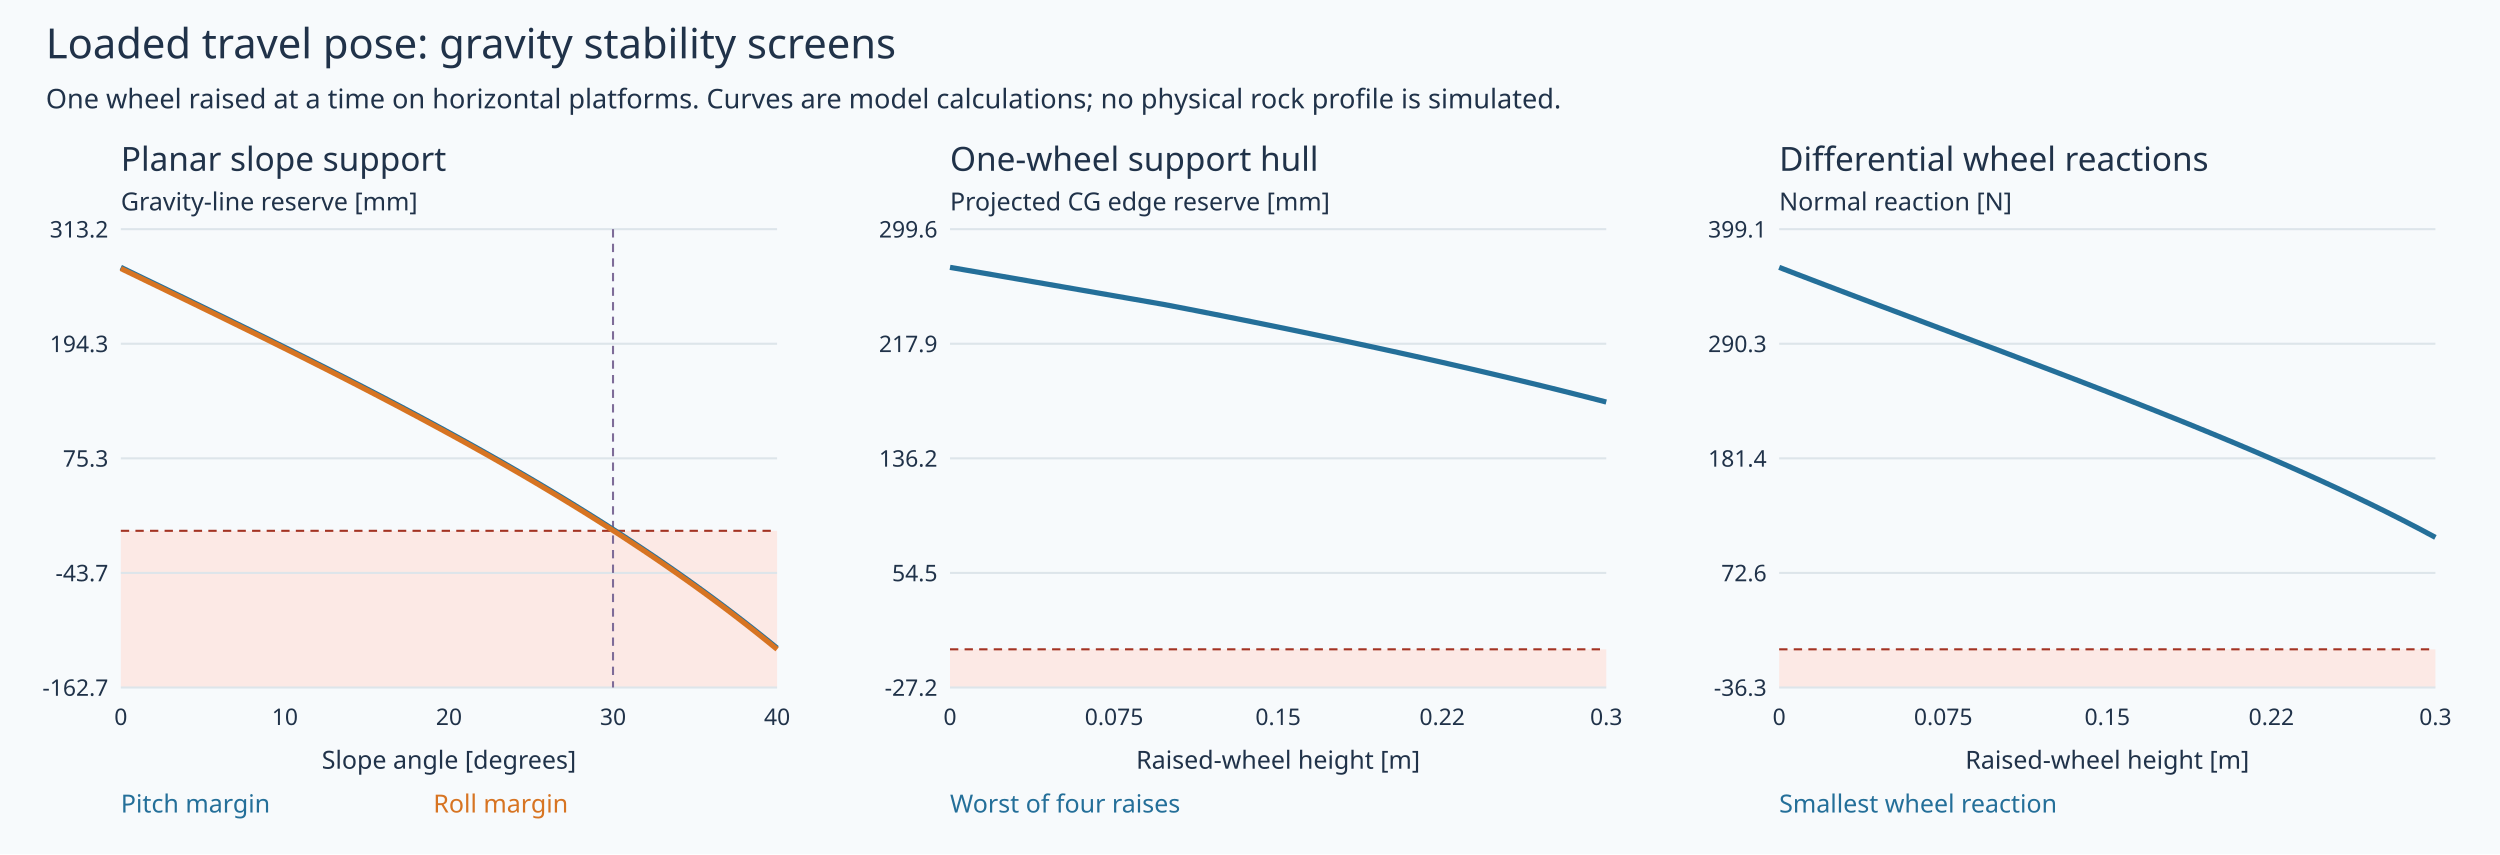
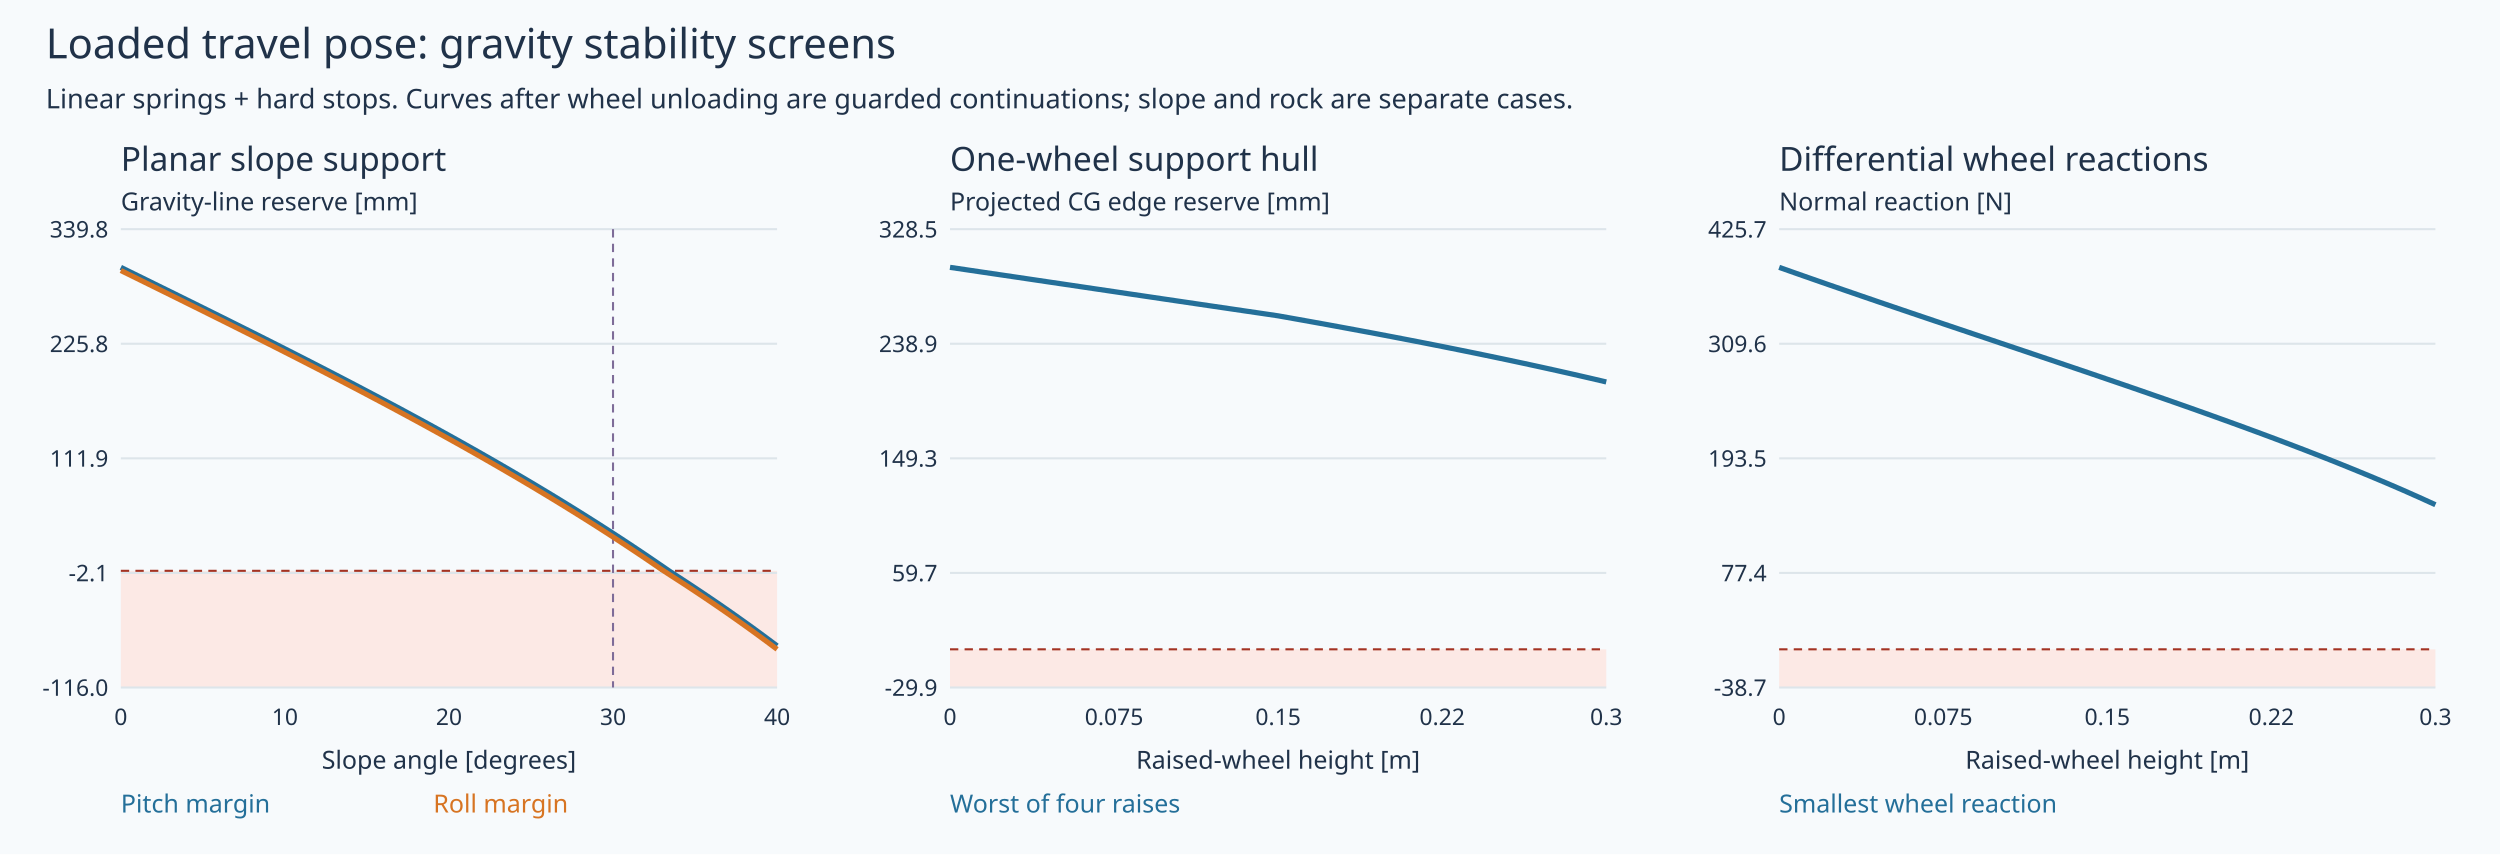
<svg xmlns="http://www.w3.org/2000/svg" viewBox="0 0 1200 410" role="img" aria-label="Static slope and one-wheel articulation stability curves">
  <rect width="1200" height="410" fill="#f7fafc" />
  <g font-family="sans-serif" fill="#203249">
    <text x="22" y="28" font-size="20">Loaded travel pose: gravity stability screens</text>
-     <text x="22" y="52" font-size="13">One wheel raised at a time on horizontal platforms. Curves are model calculations; no physical rock profile is simulated.</text>
+     <text x="22" y="52" font-size="13">Linear springs + hard stops. Curves after wheel unloading are guarded continuations; slope and rock are separate cases.</text>
    <text x="58" y="82" font-size="16">Planar slope support</text>
    <text x="58" y="101" font-size="12">Gravity-line reserve [mm]</text>
-     <rect x="58" y="254.79" width="315" height="75.21" fill="#fce9e5" />
+     <rect x="58" y="273.99" width="315" height="56.01" fill="#fce9e5" />
    <line x1="58" y1="330.00" x2="373" y2="330.00" stroke="#dde5ea" />
-     <text x="52" y="334.00" text-anchor="end" font-size="11">-162.7</text>
+     <text x="52" y="334.00" text-anchor="end" font-size="11">-116.0</text>
    <text x="58.00" y="348" text-anchor="middle" font-size="11">0</text>
    <line x1="58" y1="275.00" x2="373" y2="275.00" stroke="#dde5ea" />
-     <text x="52" y="279.00" text-anchor="end" font-size="11">-43.7</text>
+     <text x="52" y="279.00" text-anchor="end" font-size="11">-2.1</text>
    <text x="136.75" y="348" text-anchor="middle" font-size="11">10</text>
    <line x1="58" y1="220.00" x2="373" y2="220.00" stroke="#dde5ea" />
-     <text x="52" y="224.00" text-anchor="end" font-size="11">75.3</text>
+     <text x="52" y="224.00" text-anchor="end" font-size="11">111.9</text>
    <text x="215.50" y="348" text-anchor="middle" font-size="11">20</text>
    <line x1="58" y1="165.00" x2="373" y2="165.00" stroke="#dde5ea" />
-     <text x="52" y="169.00" text-anchor="end" font-size="11">194.3</text>
+     <text x="52" y="169.00" text-anchor="end" font-size="11">225.8</text>
    <text x="294.25" y="348" text-anchor="middle" font-size="11">30</text>
    <line x1="58" y1="110.00" x2="373" y2="110.00" stroke="#dde5ea" />
-     <text x="52" y="114.00" text-anchor="end" font-size="11">313.2</text>
+     <text x="52" y="114.00" text-anchor="end" font-size="11">339.8</text>
    <text x="373.00" y="348" text-anchor="middle" font-size="11">40</text>
-     <line x1="58" y1="254.79" x2="373" y2="254.79" stroke="#a33323" stroke-dasharray="4 3" />
+     <line x1="58" y1="273.99" x2="373" y2="273.99" stroke="#a33323" stroke-dasharray="4 3" />
    <line x1="294.25" y1="110" x2="294.25" y2="330" stroke="#7e6c98" stroke-dasharray="4 3" />
-     <polyline points="58.00,128.33 61.94,130.23 65.88,132.14 69.81,134.04 73.75,135.94 77.69,137.84 81.62,139.75 85.56,141.66 89.50,143.56 93.44,145.48 97.38,147.39 101.31,149.31 105.25,151.23 109.19,153.15 113.12,155.08 117.06,157.01 121.00,158.94 124.94,160.89 128.88,162.83 132.81,164.78 136.75,166.74 140.69,168.70 144.62,170.67 148.56,172.65 152.50,174.63 156.44,176.62 160.38,178.62 164.31,180.63 168.25,182.64 172.19,184.66 176.12,186.70 180.06,188.74 184.00,190.79 187.94,192.85 191.88,194.92 195.81,197.01 199.75,199.10 203.69,201.21 207.62,203.33 211.56,205.46 215.50,207.61 219.44,209.77 223.38,211.94 227.31,214.13 231.25,216.33 235.19,218.55 239.12,220.79 243.06,223.04 247.00,225.31 250.94,227.60 254.88,229.90 258.81,232.22 262.75,234.57 266.69,236.93 270.62,239.31 274.56,241.72 278.50,244.15 282.44,246.60 286.38,249.07 290.31,251.56 294.25,254.09 298.19,256.63 302.12,259.21 306.06,261.81 310.00,264.44 313.94,267.09 317.88,269.78 321.81,272.50 325.75,275.25 329.69,278.03 333.62,280.85 337.56,283.70 341.50,286.58 345.44,289.51 349.38,292.47 353.31,295.47 357.25,298.51 361.19,301.59 365.12,304.71 369.06,307.88 373.00,311.10" fill="none" stroke="#246f99" stroke-width="2.5" />
+     <polyline points="58.00,128.33 61.94,130.27 65.88,132.20 69.81,134.13 73.75,136.07 77.69,138.01 81.62,139.94 85.56,141.88 89.50,143.83 93.44,145.77 97.38,147.72 101.31,149.67 105.25,151.63 109.19,153.58 113.12,155.55 117.06,157.51 121.00,159.48 124.94,161.46 128.88,163.44 132.81,165.43 136.75,167.42 140.69,169.42 144.62,171.42 148.56,173.43 152.50,175.45 156.44,177.48 160.38,179.51 164.31,181.55 168.25,183.60 172.19,185.66 176.12,187.73 180.06,189.80 184.00,191.89 187.94,193.99 191.88,196.09 195.81,198.21 199.75,200.34 203.69,202.48 207.62,204.63 211.56,206.80 215.50,208.97 219.44,211.16 223.38,213.37 227.31,215.59 231.25,217.82 235.19,220.07 239.12,222.33 243.06,224.61 247.00,226.91 250.94,229.22 254.88,231.55 258.81,233.90 262.75,236.27 266.69,238.66 270.62,241.07 274.56,243.49 278.50,245.94 282.44,248.42 286.38,250.91 290.31,253.43 294.25,255.97 298.19,258.53 302.12,261.12 306.06,263.74 310.00,266.38 313.94,269.06 317.88,271.76 321.81,274.45 325.75,276.99 329.69,279.56 333.62,282.16 337.56,284.79 341.50,287.45 345.44,290.14 349.38,292.87 353.31,295.63 357.25,298.43 361.19,301.26 365.12,304.13 369.06,307.05 373.00,310.00" fill="none" stroke="#246f99" stroke-width="2.5" />
    <text x="58" y="390" font-size="12" fill="#246f99">Pitch margin</text>
-     <polyline points="58.00,128.90 61.94,130.80 65.88,132.70 69.81,134.61 73.75,136.51 77.69,138.41 81.62,140.32 85.56,142.22 89.50,144.13 93.44,146.04 97.38,147.96 101.31,149.87 105.25,151.79 109.19,153.72 113.12,155.65 117.06,157.58 121.00,159.51 124.94,161.45 128.88,163.40 132.81,165.35 136.75,167.31 140.69,169.27 144.62,171.24 148.56,173.22 152.50,175.20 156.44,177.19 160.38,179.19 164.31,181.19 168.25,183.21 172.19,185.23 176.12,187.26 180.06,189.31 184.00,191.36 187.94,193.42 191.88,195.49 195.81,197.58 199.75,199.67 203.69,201.78 207.62,203.90 211.56,206.03 215.50,208.18 219.44,210.34 223.38,212.51 227.31,214.70 231.25,216.90 235.19,219.12 239.12,221.36 243.06,223.61 247.00,225.88 250.94,228.16 254.88,230.47 258.81,232.79 262.75,235.14 266.69,237.50 270.62,239.88 274.56,242.29 278.50,244.71 282.44,247.16 286.38,249.64 290.31,252.13 294.25,254.65 298.19,257.20 302.12,259.78 306.06,262.38 310.00,265.00 313.94,267.66 317.88,270.35 321.81,273.07 325.75,275.82 329.69,278.60 333.62,281.41 337.56,284.26 341.50,287.15 345.44,290.07 349.38,293.03 353.31,296.03 357.25,299.07 361.19,302.16 365.12,305.28 369.06,308.45 373.00,311.67" fill="none" stroke="#d77422" stroke-width="2.5" />
+     <polyline points="58.00,129.86 61.94,131.79 65.88,133.73 69.81,135.67 73.75,137.61 77.69,139.55 81.62,141.49 85.56,143.44 89.50,145.39 93.44,147.34 97.38,149.29 101.31,151.25 105.25,153.21 109.19,155.17 113.12,157.14 117.06,159.11 121.00,161.08 124.94,163.07 128.88,165.05 132.81,167.04 136.75,169.04 140.69,171.04 144.62,173.05 148.56,175.07 152.50,177.09 156.44,179.12 160.38,181.16 164.31,183.21 168.25,185.26 172.19,187.32 176.12,189.40 180.06,191.48 184.00,193.57 187.94,195.67 191.88,197.78 195.81,199.90 199.75,202.03 203.69,204.18 207.62,206.34 211.56,208.51 215.50,210.69 219.44,212.88 223.38,215.09 227.31,217.32 231.25,219.55 235.19,221.81 239.12,224.07 243.06,226.36 247.00,228.66 250.94,230.98 254.88,233.31 258.81,235.67 262.75,238.04 266.69,240.43 270.62,242.84 274.56,245.28 278.50,247.73 282.44,250.20 286.38,252.70 290.31,255.22 294.25,257.77 298.19,260.34 302.12,262.93 306.06,265.55 310.00,268.20 313.94,270.88 317.88,273.58 321.81,276.13 325.75,278.67 329.69,281.23 333.62,283.83 337.56,286.46 341.50,289.12 345.44,291.81 349.38,294.54 353.31,297.30 357.25,300.10 361.19,302.93 365.12,305.80 369.06,308.71 373.00,311.67" fill="none" stroke="#d77422" stroke-width="2.5" />
    <text x="208" y="390" font-size="12" fill="#d77422">Roll margin</text>
    <text x="215.5" y="369" text-anchor="middle" font-size="12">Slope angle [degrees]</text>
    <text x="456" y="82" font-size="16">One-wheel support hull</text>
    <text x="456" y="101" font-size="12">Projected CG edge reserve [mm]</text>
    <rect x="456" y="311.67" width="315" height="18.33" fill="#fce9e5" />
    <line x1="456" y1="330.00" x2="771" y2="330.00" stroke="#dde5ea" />
-     <text x="450" y="334.00" text-anchor="end" font-size="11">-27.2</text>
+     <text x="450" y="334.00" text-anchor="end" font-size="11">-29.9</text>
    <text x="456.00" y="348" text-anchor="middle" font-size="11">0</text>
    <line x1="456" y1="275.00" x2="771" y2="275.00" stroke="#dde5ea" />
-     <text x="450" y="279.00" text-anchor="end" font-size="11">54.5</text>
+     <text x="450" y="279.00" text-anchor="end" font-size="11">59.7</text>
    <text x="534.75" y="348" text-anchor="middle" font-size="11">0.075</text>
    <line x1="456" y1="220.00" x2="771" y2="220.00" stroke="#dde5ea" />
-     <text x="450" y="224.00" text-anchor="end" font-size="11">136.2</text>
+     <text x="450" y="224.00" text-anchor="end" font-size="11">149.3</text>
    <text x="613.50" y="348" text-anchor="middle" font-size="11">0.15</text>
    <line x1="456" y1="165.00" x2="771" y2="165.00" stroke="#dde5ea" />
-     <text x="450" y="169.00" text-anchor="end" font-size="11">217.9</text>
+     <text x="450" y="169.00" text-anchor="end" font-size="11">238.9</text>
    <text x="692.25" y="348" text-anchor="middle" font-size="11">0.22</text>
    <line x1="456" y1="110.00" x2="771" y2="110.00" stroke="#dde5ea" />
-     <text x="450" y="114.00" text-anchor="end" font-size="11">299.6</text>
+     <text x="450" y="114.00" text-anchor="end" font-size="11">328.5</text>
    <text x="771.00" y="348" text-anchor="middle" font-size="11">0.3</text>
    <line x1="456" y1="311.67" x2="771" y2="311.67" stroke="#a33323" stroke-dasharray="4 3" />
-     <polyline points="456.00,128.33 463.88,129.69 471.75,131.04 479.62,132.40 487.50,133.76 495.38,135.13 503.25,136.49 511.12,137.86 519.00,139.23 526.88,140.60 534.75,141.97 542.62,143.34 550.50,144.72 558.38,146.09 566.25,147.59 574.12,149.12 582.00,150.67 589.88,152.23 597.75,153.80 605.62,155.39 613.50,156.99 621.38,158.61 629.25,160.25 637.12,161.90 645.00,163.56 652.88,165.25 660.75,166.95 668.62,168.67 676.50,170.40 684.38,172.16 692.25,173.93 700.12,175.73 708.00,177.55 715.88,179.39 723.75,181.25 731.62,183.14 739.50,185.05 747.38,186.99 755.25,188.96 763.12,190.95 771.00,192.98" fill="none" stroke="#246f99" stroke-width="2.5" />
+     <polyline points="456.00,128.33 463.88,129.49 471.75,130.66 479.62,131.82 487.50,132.98 495.38,134.15 503.25,135.32 511.12,136.48 519.00,137.65 526.88,138.82 534.75,139.98 542.62,141.15 550.50,142.31 558.38,143.48 566.25,144.64 574.12,145.80 582.00,146.96 589.88,148.12 597.75,149.28 605.62,150.43 613.50,151.60 621.38,153.00 629.25,154.41 637.12,155.83 645.00,157.28 652.88,158.74 660.75,160.21 668.62,161.71 676.50,163.23 684.38,164.76 692.25,166.32 700.12,167.90 708.00,169.50 715.88,171.13 723.75,172.78 731.62,174.46 739.50,176.17 747.38,177.91 755.25,179.68 763.12,181.49 771.00,183.34" fill="none" stroke="#246f99" stroke-width="2.5" />
    <text x="456" y="390" font-size="12" fill="#246f99">Worst of four raises</text>
    <text x="613.5" y="369" text-anchor="middle" font-size="12">Raised-wheel height [m]</text>
    <text x="854" y="82" font-size="16">Differential wheel reactions</text>
    <text x="854" y="101" font-size="12">Normal reaction [N]</text>
    <rect x="854" y="311.67" width="315" height="18.33" fill="#fce9e5" />
    <line x1="854" y1="330.00" x2="1169" y2="330.00" stroke="#dde5ea" />
-     <text x="848" y="334.00" text-anchor="end" font-size="11">-36.3</text>
+     <text x="848" y="334.00" text-anchor="end" font-size="11">-38.7</text>
    <text x="854.00" y="348" text-anchor="middle" font-size="11">0</text>
    <line x1="854" y1="275.00" x2="1169" y2="275.00" stroke="#dde5ea" />
-     <text x="848" y="279.00" text-anchor="end" font-size="11">72.6</text>
+     <text x="848" y="279.00" text-anchor="end" font-size="11">77.4</text>
    <text x="932.75" y="348" text-anchor="middle" font-size="11">0.075</text>
    <line x1="854" y1="220.00" x2="1169" y2="220.00" stroke="#dde5ea" />
-     <text x="848" y="224.00" text-anchor="end" font-size="11">181.4</text>
+     <text x="848" y="224.00" text-anchor="end" font-size="11">193.5</text>
    <text x="1011.50" y="348" text-anchor="middle" font-size="11">0.15</text>
    <line x1="854" y1="165.00" x2="1169" y2="165.00" stroke="#dde5ea" />
-     <text x="848" y="169.00" text-anchor="end" font-size="11">290.3</text>
+     <text x="848" y="169.00" text-anchor="end" font-size="11">309.6</text>
    <text x="1090.25" y="348" text-anchor="middle" font-size="11">0.22</text>
    <line x1="854" y1="110.00" x2="1169" y2="110.00" stroke="#dde5ea" />
-     <text x="848" y="114.00" text-anchor="end" font-size="11">399.1</text>
+     <text x="848" y="114.00" text-anchor="end" font-size="11">425.7</text>
    <text x="1169.00" y="348" text-anchor="middle" font-size="11">0.3</text>
    <line x1="854" y1="311.67" x2="1169" y2="311.67" stroke="#a33323" stroke-dasharray="4 3" />
-     <polyline points="854.00,128.33 861.88,131.36 869.75,134.37 877.62,137.37 885.50,140.36 893.38,143.34 901.25,146.31 909.12,149.27 917.00,152.23 924.88,155.19 932.75,158.15 940.62,161.11 948.50,164.07 956.38,167.03 964.25,170.00 972.12,172.98 980.00,175.97 987.88,178.97 995.75,181.99 1003.62,185.02 1011.50,188.07 1019.38,191.14 1027.25,194.24 1035.12,197.36 1043.00,200.51 1050.88,203.68 1058.75,206.90 1066.62,210.15 1074.50,213.44 1082.38,216.78 1090.25,220.17 1098.12,223.61 1106.00,227.11 1113.88,230.67 1121.75,234.30 1129.62,238.01 1137.50,241.80 1145.38,245.68 1153.25,249.66 1161.12,253.74 1169.00,257.95" fill="none" stroke="#246f99" stroke-width="2.5" />
+     <polyline points="854.00,128.33 861.88,131.11 869.75,133.87 877.62,136.61 885.50,139.33 893.38,142.04 901.25,144.74 909.12,147.42 917.00,150.10 924.88,152.76 932.75,155.42 940.62,158.07 948.50,160.72 956.38,163.37 964.25,166.02 972.12,168.67 980.00,171.33 987.88,173.98 995.75,176.65 1003.62,179.32 1011.50,182.01 1019.38,184.70 1027.25,187.42 1035.12,190.15 1043.00,192.89 1050.88,195.66 1058.75,198.46 1066.62,201.28 1074.50,204.13 1082.38,207.02 1090.25,209.94 1098.12,212.90 1106.00,215.91 1113.88,218.97 1121.75,222.08 1129.62,225.26 1137.50,228.50 1145.38,231.81 1153.25,235.20 1161.12,238.69 1169.00,242.27" fill="none" stroke="#246f99" stroke-width="2.5" />
    <text x="854" y="390" font-size="12" fill="#246f99">Smallest wheel reaction</text>
    <text x="1011.5" y="369" text-anchor="middle" font-size="12">Raised-wheel height [m]</text>
  </g>
</svg>
